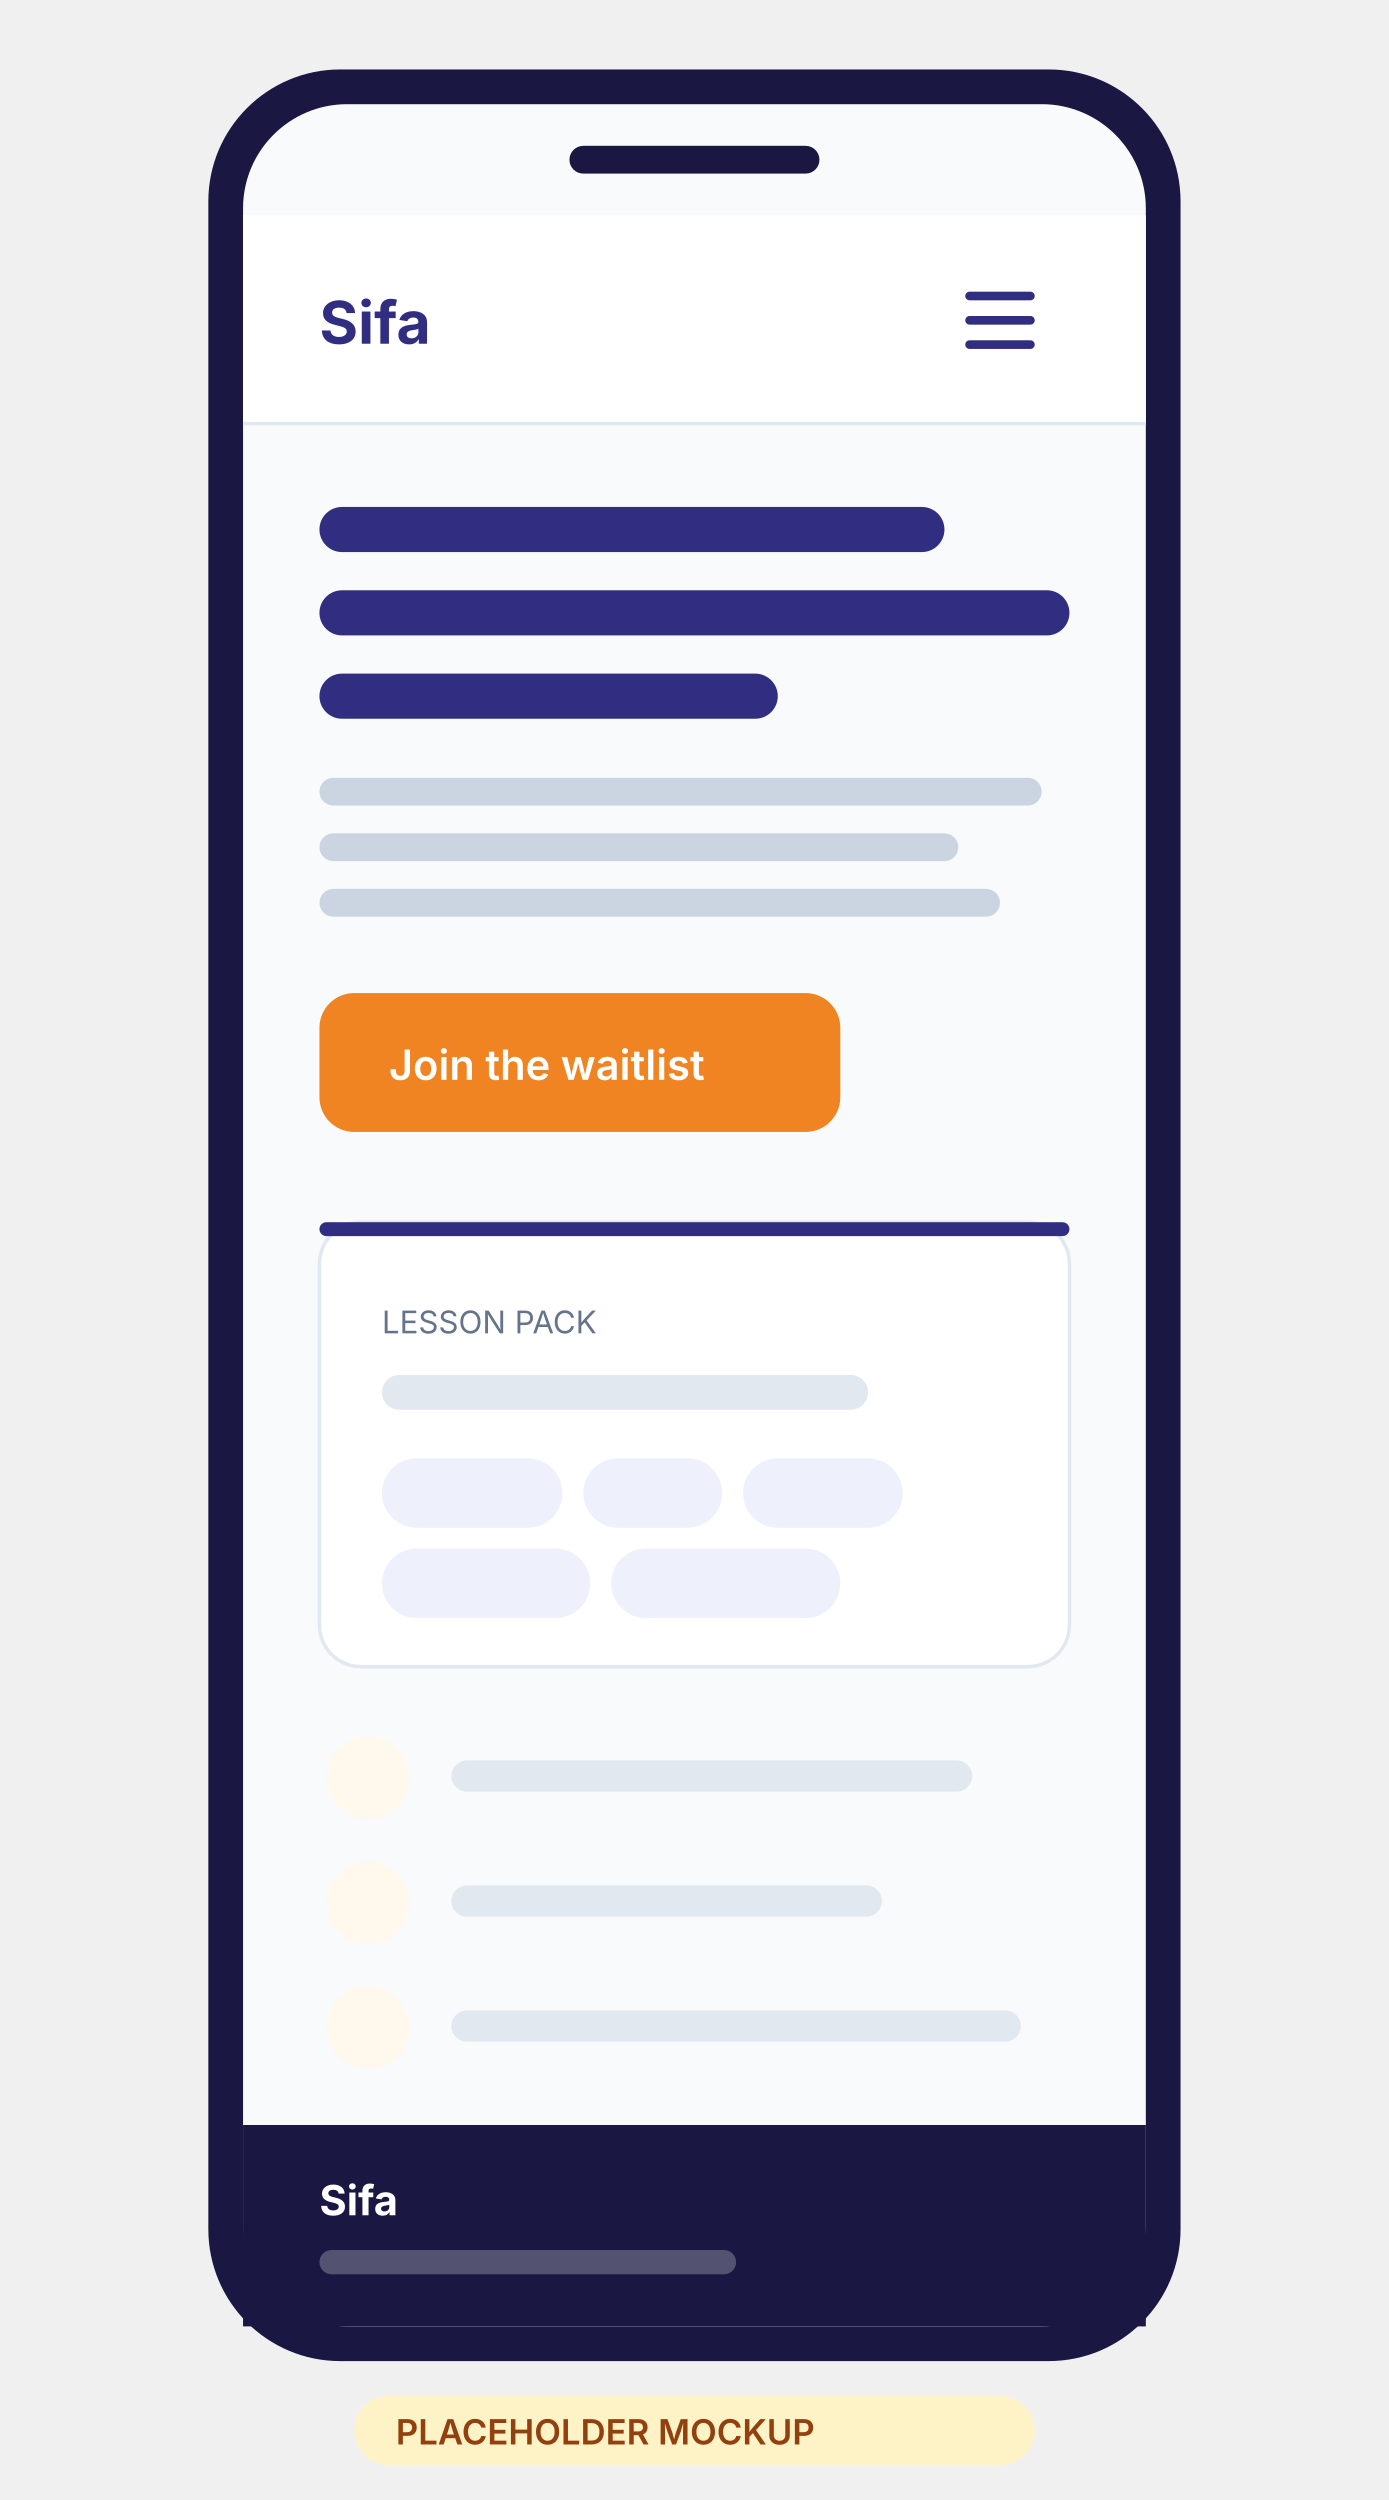
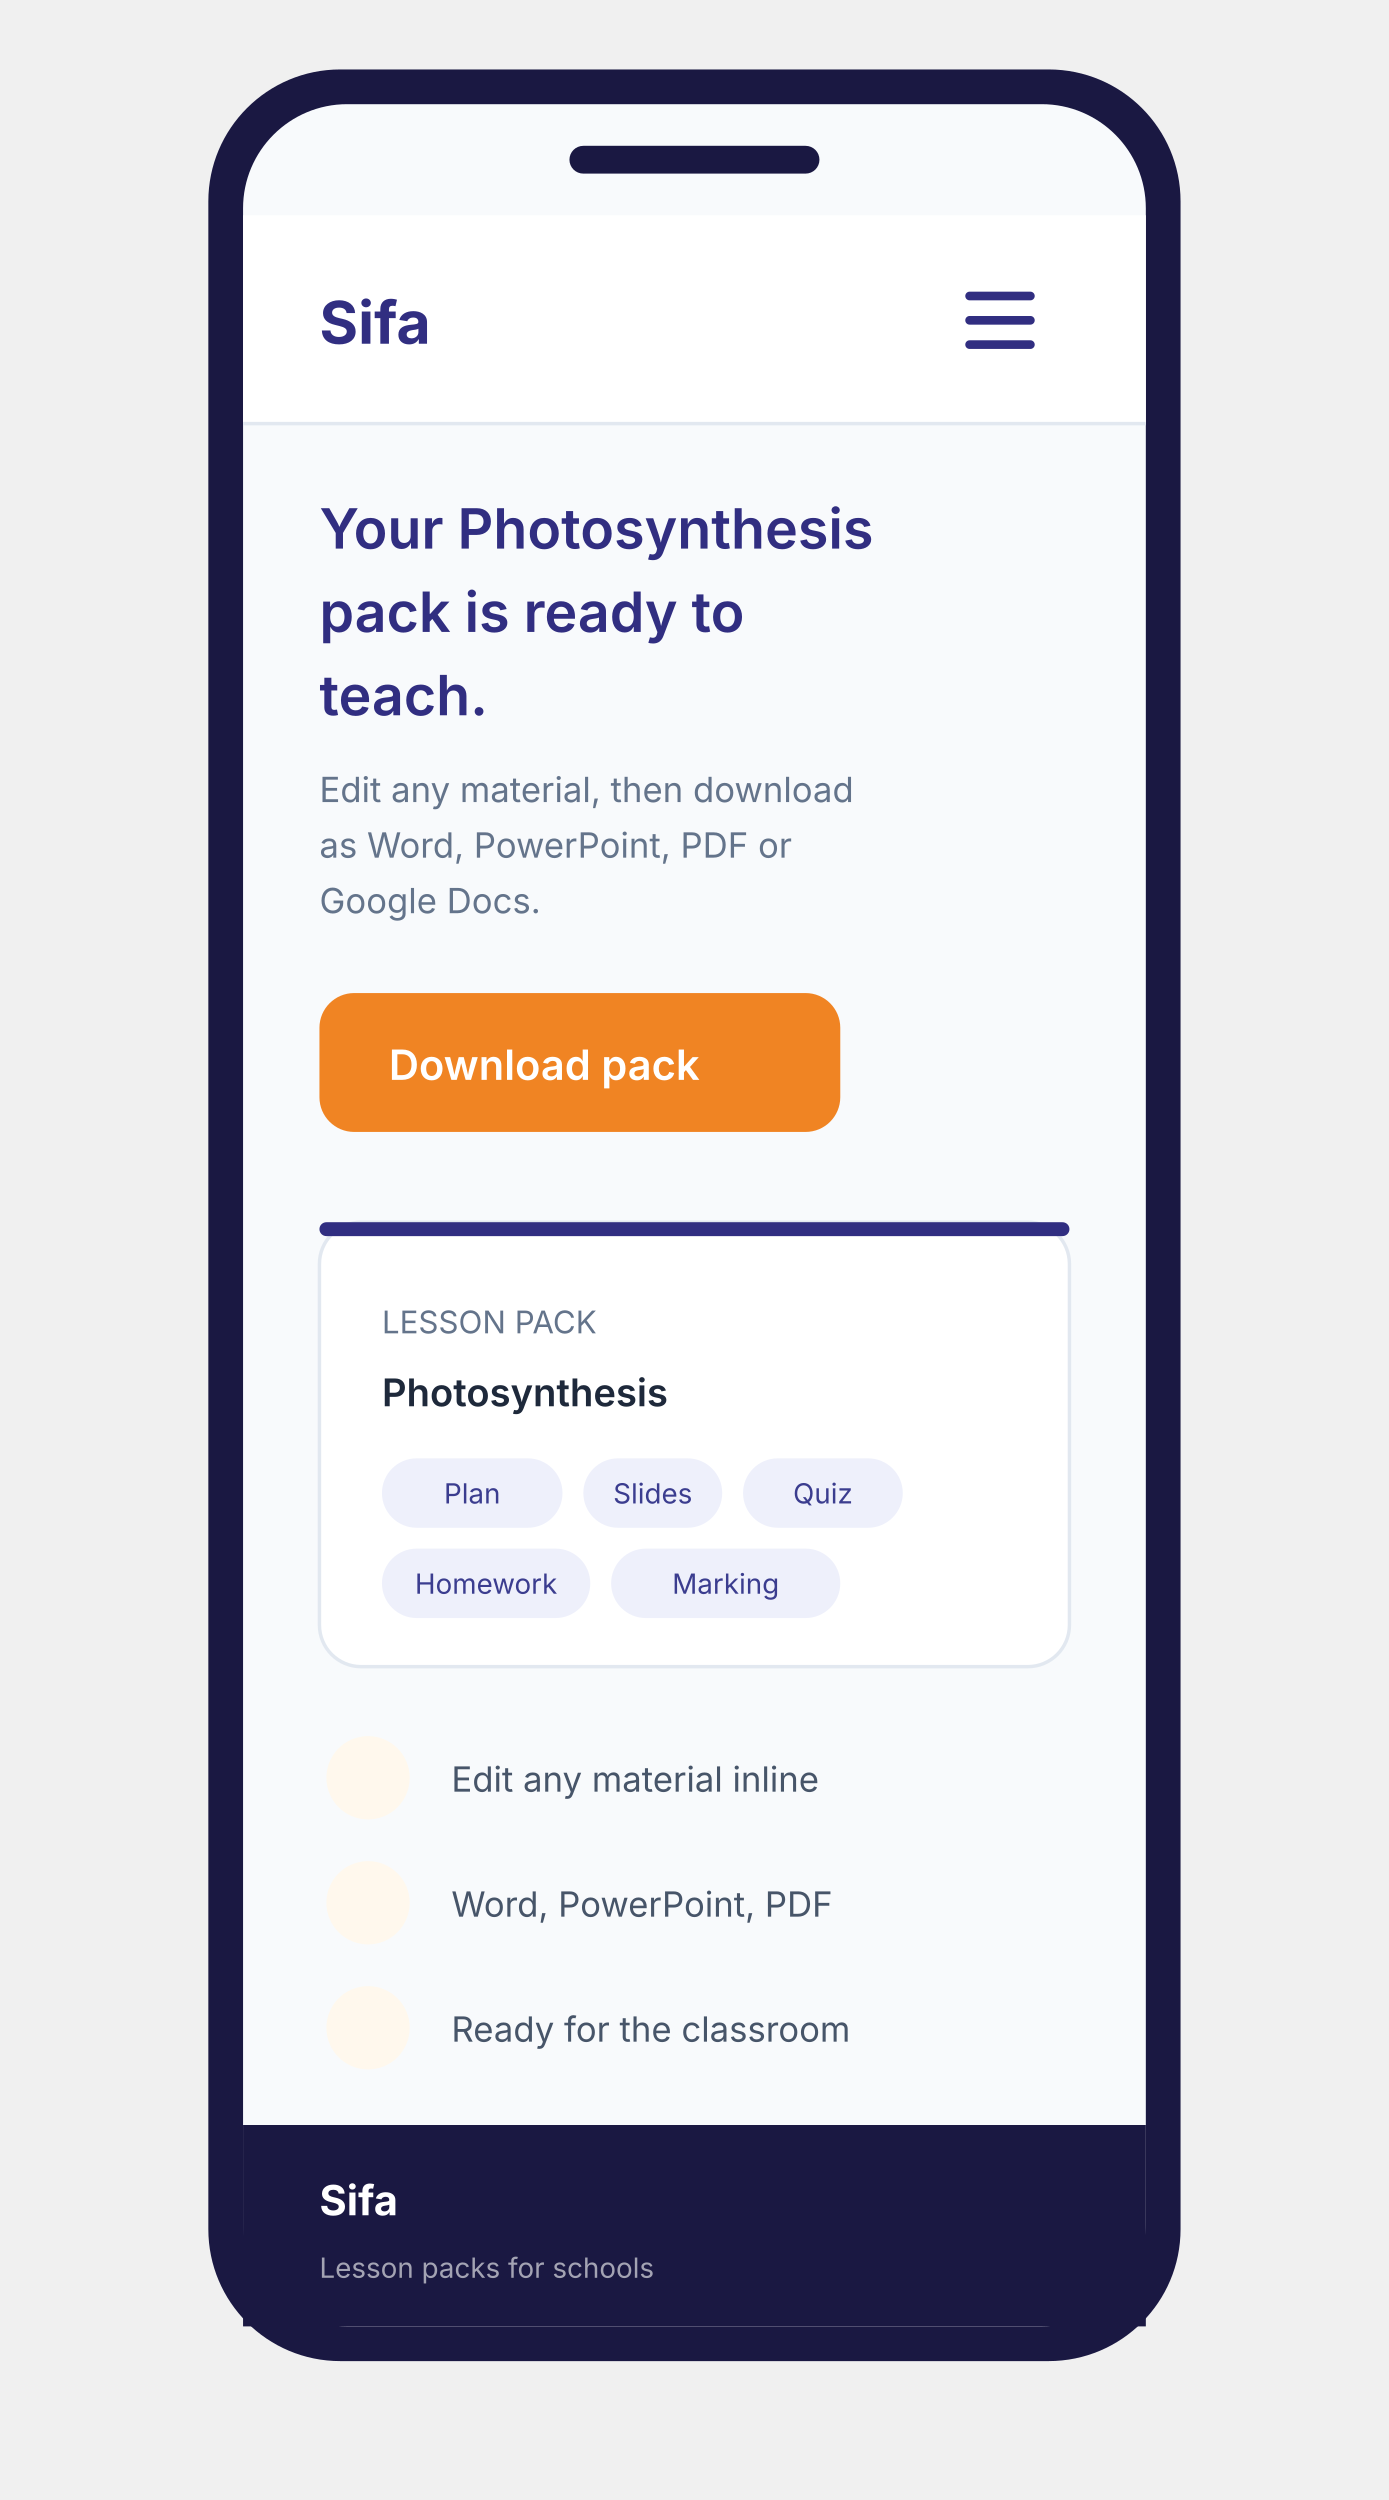
- <svg xmlns="http://www.w3.org/2000/svg" viewBox="0 0 400 720" width="400" height="720" role="img" aria-label="Placeholder mockup of Sifa on mobile">
+ <svg xmlns="http://www.w3.org/2000/svg" viewBox="0 0 400 720" width="400" height="720" role="img" aria-label="Sifa on a phone, showing a finished Photosynthesis pack ready to edit and download">
  <rect width="400" height="720" fill="none" />
  <rect x="60" y="20" width="280" height="660" rx="38" fill="#1A1842" />
  <rect x="70" y="30" width="260" height="640" rx="30" fill="#F8FAFC" />
  <rect x="164" y="42" width="72" height="8" rx="4" fill="#1A1842" />
  <rect x="70" y="62" width="260" height="60" fill="#FFFFFF" />
  <text x="92" y="99" font-family="Sora, Inter, sans-serif" font-size="17" font-weight="700" fill="#312E81">Sifa</text>
  <g fill="#312E81">
    <rect x="278" y="84" width="20" height="2.5" rx="1.25" />
    <rect x="278" y="91" width="20" height="2.5" rx="1.25" />
    <rect x="278" y="98" width="20" height="2.5" rx="1.25" />
  </g>
  <line x1="70" y1="122" x2="330" y2="122" stroke="#E2E8F0" />
-   <rect x="92" y="146" width="180" height="13" rx="6.5" fill="#312E81" />
-   <rect x="92" y="170" width="216" height="13" rx="6.5" fill="#312E81" />
-   <rect x="92" y="194" width="132" height="13" rx="6.5" fill="#312E81" />
-   <rect x="92" y="224" width="208" height="8" rx="4" fill="#CBD5E1" />
-   <rect x="92" y="240" width="184" height="8" rx="4" fill="#CBD5E1" />
-   <rect x="92" y="256" width="196" height="8" rx="4" fill="#CBD5E1" />
+   <g font-family="Sora, Inter, sans-serif" font-size="16" font-weight="600" fill="#312E81">
+     <text x="92" y="158">Your Photosynthesis</text>
+     <text x="92" y="182">pack is ready to</text>
+     <text x="92" y="206">teach.</text>
+   </g>
+   <g font-family="Inter, sans-serif" font-size="10" fill="#64748B">
+     <text x="92" y="231">Edit any material, then download</text>
+     <text x="92" y="247">as Word, PowerPoint, PDF or</text>
+     <text x="92" y="263">Google Docs.</text>
+   </g>
  <rect x="92" y="286" width="150" height="40" rx="10" fill="#F08423" />
-   <text x="112" y="311" font-family="Inter, sans-serif" font-size="12" font-weight="600" fill="#FFFFFF">Join the waitlist</text>
+   <text x="112" y="311" font-family="Inter, sans-serif" font-size="12" font-weight="600" fill="#FFFFFF">Download pack</text>
  <rect x="92" y="352" width="216" height="128" rx="12" fill="#FFFFFF" stroke="#E2E8F0" />
  <rect x="92" y="352" width="216" height="4" rx="2" fill="#312E81" />
  <text x="110" y="384" font-family="Inter, sans-serif" font-size="9" fill="#64748B">LESSON PACK</text>
-   <rect x="110" y="396" width="140" height="10" rx="5" fill="#E2E8F0" />
+   <text x="110" y="405" font-family="Sora, Inter, sans-serif" font-size="11" font-weight="600" fill="#1E293B">Photosynthesis</text>
  <g fill="#EEF0FB">
    <rect x="110" y="420" width="52" height="20" rx="10" />
    <rect x="168" y="420" width="40" height="20" rx="10" />
    <rect x="214" y="420" width="46" height="20" rx="10" />
    <rect x="110" y="446" width="60" height="20" rx="10" />
    <rect x="176" y="446" width="66" height="20" rx="10" />
  </g>
-   <g>
+   <g font-family="Inter, sans-serif" font-size="8" fill="#3B3D8F" text-anchor="middle">
+     <text x="136" y="433">Plan</text>
+     <text x="188" y="433">Slides</text>
+     <text x="237" y="433">Quiz</text>
+     <text x="140" y="459">Homework</text>
+     <text x="209" y="459">Marking</text>
+   </g>
+   <g font-family="Inter, sans-serif" font-size="10" fill="#475569">
    <circle cx="106" cy="512" r="12" fill="#FFF8ED" />
-     <rect x="130" y="507" width="150" height="9" rx="4.5" fill="#E2E8F0" />
+     <text x="130" y="516">Edit any material inline</text>
    <circle cx="106" cy="548" r="12" fill="#FFF8ED" />
-     <rect x="130" y="543" width="124" height="9" rx="4.5" fill="#E2E8F0" />
+     <text x="130" y="552">Word, PowerPoint, PDF</text>
    <circle cx="106" cy="584" r="12" fill="#FFF8ED" />
-     <rect x="130" y="579" width="164" height="9" rx="4.5" fill="#E2E8F0" />
+     <text x="130" y="588">Ready for the classroom</text>
  </g>
  <rect x="70" y="612" width="260" height="58" fill="#1A1842" />
  <text x="92" y="638" font-family="Sora, Inter, sans-serif" font-size="12" font-weight="700" fill="#FFFFFF">Sifa</text>
-   <rect x="92" y="648" width="120" height="7" rx="3.5" fill="#FFFFFF" opacity=".25" />
-   <rect x="102" y="690" width="196" height="20" rx="10" fill="#FEF3C7" />
-   <text x="114" y="704" font-family="Inter, sans-serif" font-size="10" font-weight="600" fill="#92400E">PLACEHOLDER MOCKUP</text>
+   <text x="92" y="656" font-family="Inter, sans-serif" font-size="8" fill="#FFFFFF" opacity=".6">Lesson packs for schools</text>
</svg>
